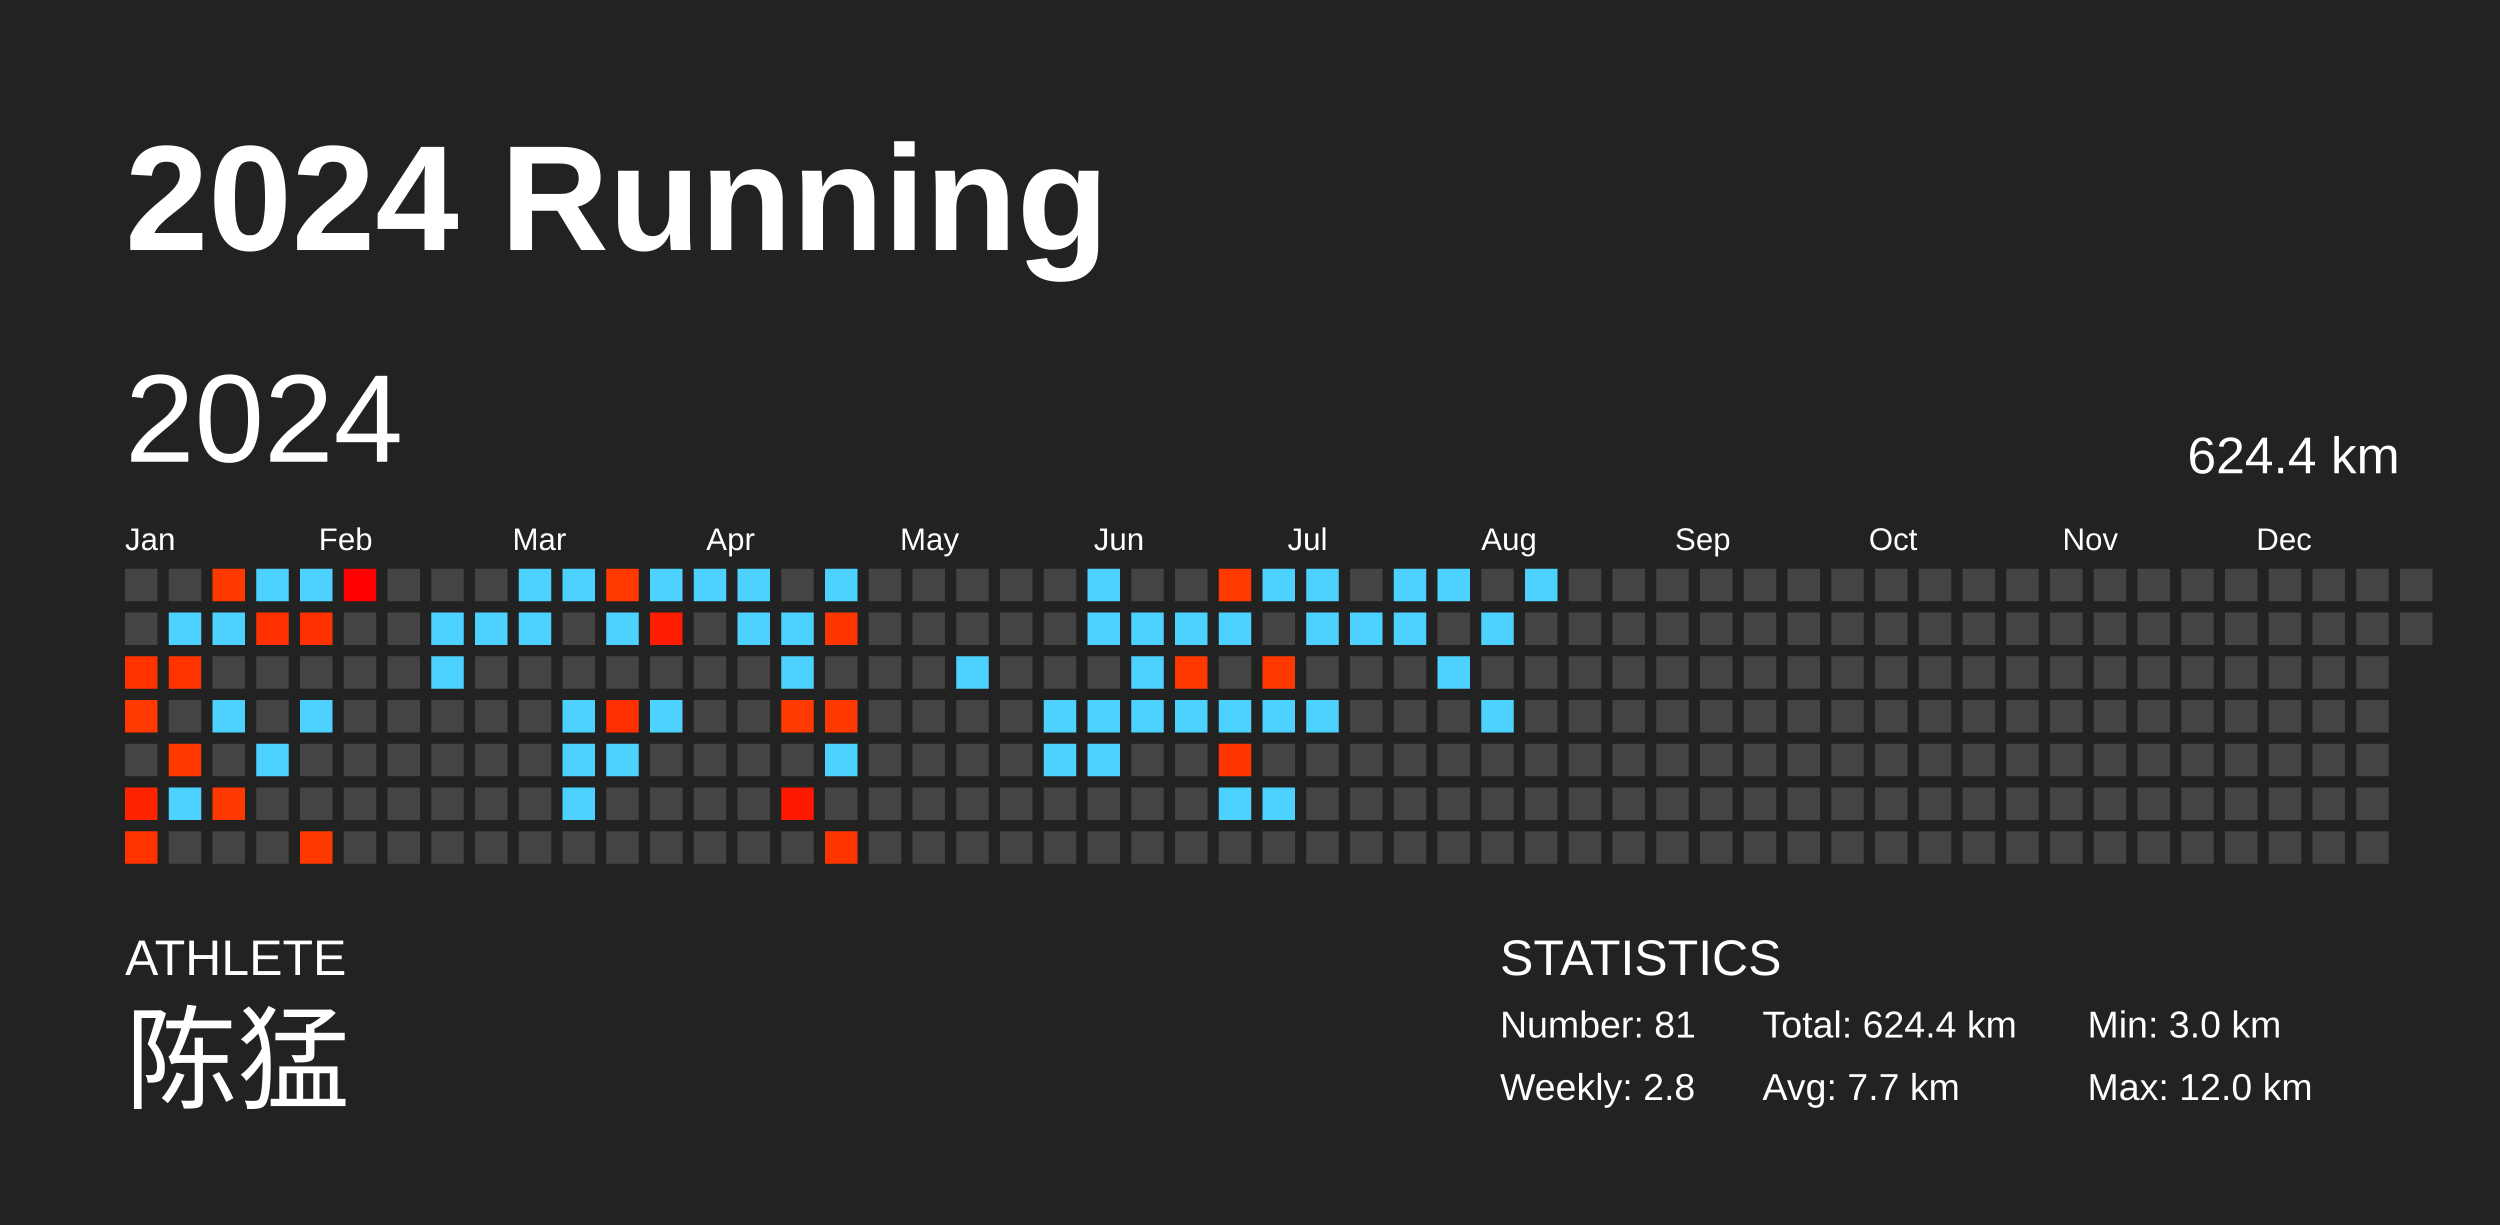
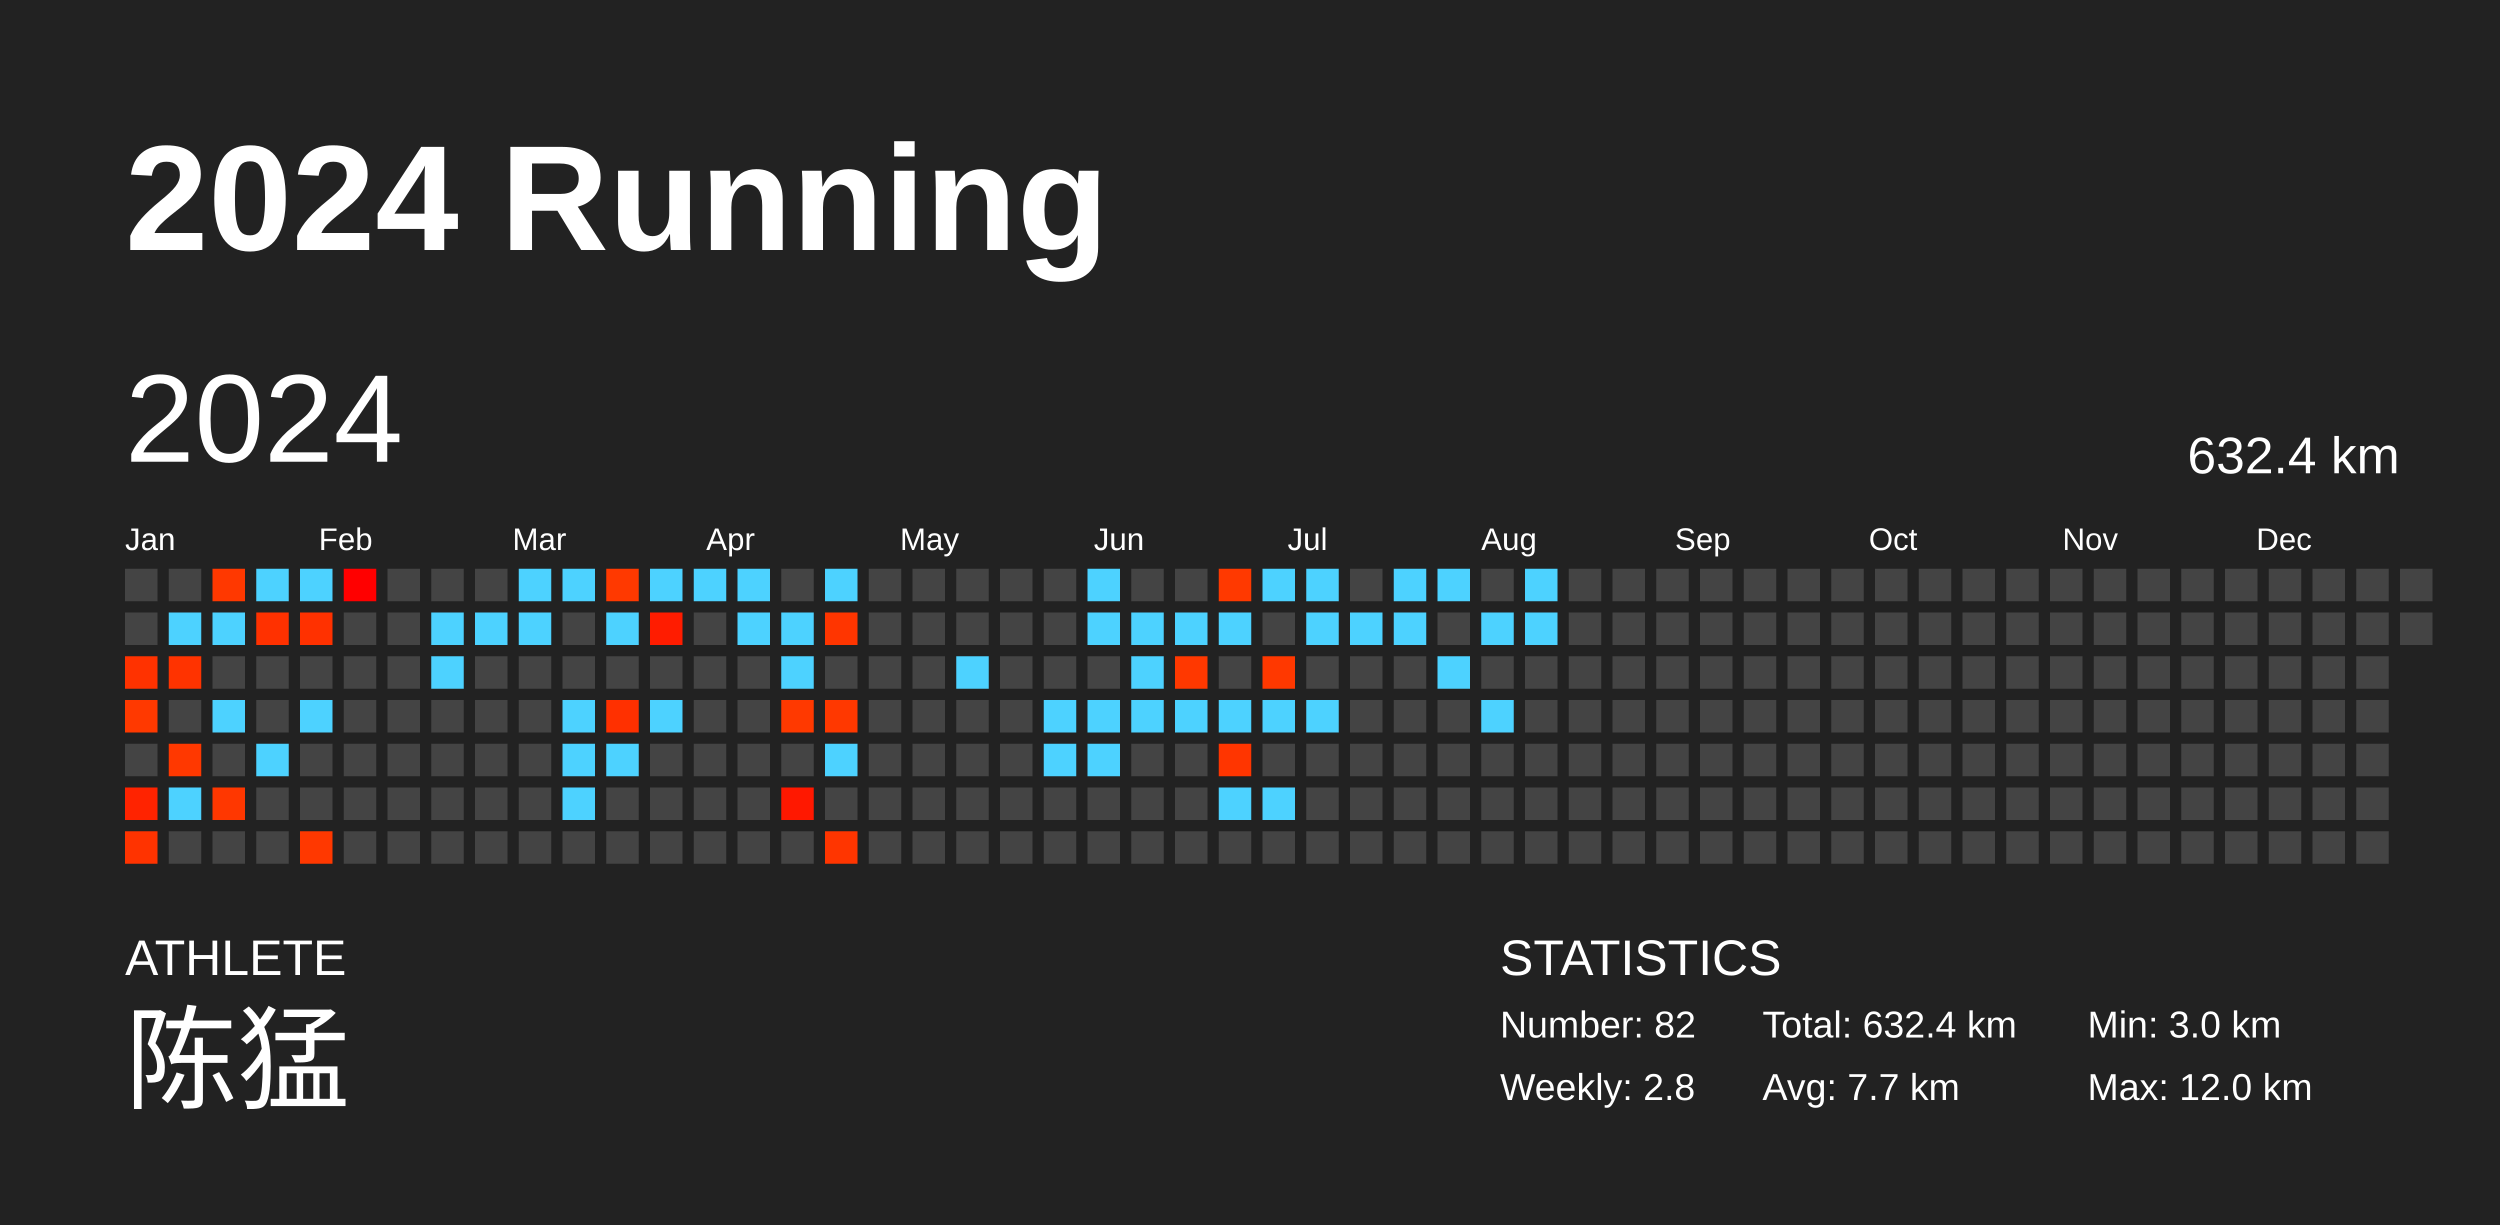
<svg xmlns="http://www.w3.org/2000/svg" baseProfile="full" height="98mm" version="1.1" viewBox="0,0,200,98" width="200mm">
  <defs />
  <rect fill="#222222" height="98" width="200" x="0" y="0" />
  <text fill="#FFFFFF" style="font-size:12px; font-family:Arial; font-weight:bold;" x="10" y="20">2024 Running</text>
  <text fill="#FFFFFF" style="font-size:4px; font-family:Arial" x="10" y="78">ATHLETE</text>
  <text fill="#FFFFFF" style="font-size:9px; font-family:Arial" x="10" y="88">陈猛</text>
  <text fill="#FFFFFF" style="font-size:4px; font-family:Arial" x="120" y="78">STATISTICS</text>
-   <text fill="#FFFFFF" style="font-size:3px; font-family:Arial" x="120" y="83">Number: 81</text>
+   <text fill="#FFFFFF" style="font-size:3px; font-family:Arial" x="120" y="83">Number: 82</text>
  <text fill="#FFFFFF" style="font-size:3px; font-family:Arial" x="120" y="88">Weekly: 2.8</text>
-   <text fill="#FFFFFF" style="font-size:3px; font-family:Arial" x="141" y="83">Total: 624.4 km</text>
+   <text fill="#FFFFFF" style="font-size:3px; font-family:Arial" x="141" y="83">Total: 632.4 km</text>
  <text fill="#FFFFFF" style="font-size:3px; font-family:Arial" x="141" y="88">Avg: 7.7 km</text>
  <text fill="#FFFFFF" style="font-size:3px; font-family:Arial" x="167" y="83">Min: 3.0 km</text>
  <text fill="#FFFFFF" style="font-size:3px; font-family:Arial" x="167" y="88">Max: 12.0 km</text>
  <text dominant-baseline="hanging" fill="#FFFFFF" style="font-size:10.0px; font-family:Arial;" x="10" y="30">2024</text>
-   <text dominant-baseline="hanging" fill="#FFFFFF" style="font-size:4.125px; font-family:Arial;" x="175" y="35">624.4 km</text>
+   <text dominant-baseline="hanging" fill="#FFFFFF" style="font-size:4.125px; font-family:Arial;" x="175" y="35">632.4 km</text>
  <text fill="#FFFFFF" style="font-size:2.5px; font-family:Arial" x="10.0" y="44">Jan</text>
  <text fill="#FFFFFF" style="font-size:2.5px; font-family:Arial" x="25.5" y="44">Feb</text>
  <text fill="#FFFFFF" style="font-size:2.5px; font-family:Arial" x="41.0" y="44">Mar</text>
  <text fill="#FFFFFF" style="font-size:2.5px; font-family:Arial" x="56.5" y="44">Apr</text>
  <text fill="#FFFFFF" style="font-size:2.5px; font-family:Arial" x="72.0" y="44">May</text>
  <text fill="#FFFFFF" style="font-size:2.5px; font-family:Arial" x="87.5" y="44">Jun</text>
  <text fill="#FFFFFF" style="font-size:2.5px; font-family:Arial" x="103.0" y="44">Jul</text>
  <text fill="#FFFFFF" style="font-size:2.5px; font-family:Arial" x="118.5" y="44">Aug</text>
  <text fill="#FFFFFF" style="font-size:2.5px; font-family:Arial" x="134.0" y="44">Sep</text>
  <text fill="#FFFFFF" style="font-size:2.5px; font-family:Arial" x="149.5" y="44">Oct</text>
  <text fill="#FFFFFF" style="font-size:2.5px; font-family:Arial" x="165.0" y="44">Nov</text>
  <text fill="#FFFFFF" style="font-size:2.5px; font-family:Arial" x="180.5" y="44">Dec</text>
  <rect fill="#444444" height="2.6" width="2.6" x="10.0" y="45.5" />
  <rect fill="#444444" height="2.6" width="2.6" x="10.0" y="49.0" />
  <rect fill="#ff3200" height="2.6" width="2.6" x="10.0" y="52.5" />
  <rect fill="#ff3900" height="2.6" width="2.6" x="10.0" y="56.0" />
  <rect fill="#444444" height="2.6" width="2.6" x="10.0" y="59.5" />
  <rect fill="#ff2300" height="2.6" width="2.6" x="10.0" y="63.0" />
  <rect fill="#ff3300" height="2.6" width="2.6" x="10.0" y="66.5" />
  <rect fill="#444444" height="2.6" width="2.6" x="13.5" y="45.5" />
  <rect fill="#4dd2ff" height="2.6" width="2.6" x="13.5" y="49.0" />
  <rect fill="#ff3300" height="2.6" width="2.6" x="13.5" y="52.5" />
  <rect fill="#444444" height="2.6" width="2.6" x="13.5" y="56.0" />
  <rect fill="#ff3800" height="2.6" width="2.6" x="13.5" y="59.5" />
  <rect fill="#4dd2ff" height="2.6" width="2.6" x="13.5" y="63.0" />
  <rect fill="#444444" height="2.6" width="2.6" x="13.5" y="66.5" />
  <rect fill="#ff3800" height="2.6" width="2.6" x="17.0" y="45.5" />
  <rect fill="#4dd2ff" height="2.6" width="2.6" x="17.0" y="49.0" />
  <rect fill="#444444" height="2.6" width="2.6" x="17.0" y="52.5" />
  <rect fill="#4dd2ff" height="2.6" width="2.6" x="17.0" y="56.0" />
  <rect fill="#444444" height="2.6" width="2.6" x="17.0" y="59.5" />
  <rect fill="#ff3700" height="2.6" width="2.6" x="17.0" y="63.0" />
  <rect fill="#444444" height="2.6" width="2.6" x="17.0" y="66.5" />
  <rect fill="#4dd2ff" height="2.6" width="2.6" x="20.5" y="45.5" />
  <rect fill="#ff3100" height="2.6" width="2.6" x="20.5" y="49.0" />
  <rect fill="#444444" height="2.6" width="2.6" x="20.5" y="52.5" />
  <rect fill="#444444" height="2.6" width="2.6" x="20.5" y="56.0" />
  <rect fill="#4dd2ff" height="2.6" width="2.6" x="20.5" y="59.5" />
  <rect fill="#444444" height="2.6" width="2.6" x="20.5" y="63.0" />
  <rect fill="#444444" height="2.6" width="2.6" x="20.5" y="66.5" />
  <rect fill="#4dd2ff" height="2.6" width="2.6" x="24.0" y="45.5" />
  <rect fill="#ff3100" height="2.6" width="2.6" x="24.0" y="49.0" />
  <rect fill="#444444" height="2.6" width="2.6" x="24.0" y="52.5" />
  <rect fill="#4dd2ff" height="2.6" width="2.6" x="24.0" y="56.0" />
  <rect fill="#444444" height="2.6" width="2.6" x="24.0" y="59.5" />
  <rect fill="#444444" height="2.6" width="2.6" x="24.0" y="63.0" />
  <rect fill="#ff3800" height="2.6" width="2.6" x="24.0" y="66.5" />
  <rect fill="#ff0000" height="2.6" width="2.6" x="27.5" y="45.5" />
  <rect fill="#444444" height="2.6" width="2.6" x="27.5" y="49.0" />
  <rect fill="#444444" height="2.6" width="2.6" x="27.5" y="52.5" />
  <rect fill="#444444" height="2.6" width="2.6" x="27.5" y="56.0" />
  <rect fill="#444444" height="2.6" width="2.6" x="27.5" y="59.5" />
  <rect fill="#444444" height="2.6" width="2.6" x="27.5" y="63.0" />
  <rect fill="#444444" height="2.6" width="2.6" x="27.5" y="66.5" />
  <rect fill="#444444" height="2.6" width="2.6" x="31.0" y="45.5" />
  <rect fill="#444444" height="2.6" width="2.6" x="31.0" y="49.0" />
  <rect fill="#444444" height="2.6" width="2.6" x="31.0" y="52.5" />
  <rect fill="#444444" height="2.6" width="2.6" x="31.0" y="56.0" />
  <rect fill="#444444" height="2.6" width="2.6" x="31.0" y="59.5" />
  <rect fill="#444444" height="2.6" width="2.6" x="31.0" y="63.0" />
  <rect fill="#444444" height="2.6" width="2.6" x="31.0" y="66.5" />
  <rect fill="#444444" height="2.6" width="2.6" x="34.5" y="45.5" />
  <rect fill="#4dd2ff" height="2.6" width="2.6" x="34.5" y="49.0" />
  <rect fill="#4dd2ff" height="2.6" width="2.6" x="34.5" y="52.5" />
  <rect fill="#444444" height="2.6" width="2.6" x="34.5" y="56.0" />
  <rect fill="#444444" height="2.6" width="2.6" x="34.5" y="59.5" />
  <rect fill="#444444" height="2.6" width="2.6" x="34.5" y="63.0" />
  <rect fill="#444444" height="2.6" width="2.6" x="34.5" y="66.5" />
  <rect fill="#444444" height="2.6" width="2.6" x="38.0" y="45.5" />
  <rect fill="#4dd2ff" height="2.6" width="2.6" x="38.0" y="49.0" />
  <rect fill="#444444" height="2.6" width="2.6" x="38.0" y="52.5" />
  <rect fill="#444444" height="2.6" width="2.6" x="38.0" y="56.0" />
  <rect fill="#444444" height="2.6" width="2.6" x="38.0" y="59.5" />
  <rect fill="#444444" height="2.6" width="2.6" x="38.0" y="63.0" />
  <rect fill="#444444" height="2.6" width="2.6" x="38.0" y="66.5" />
  <rect fill="#4dd2ff" height="2.6" width="2.6" x="41.5" y="45.5" />
  <rect fill="#4dd2ff" height="2.6" width="2.6" x="41.5" y="49.0" />
  <rect fill="#444444" height="2.6" width="2.6" x="41.5" y="52.5" />
  <rect fill="#444444" height="2.6" width="2.6" x="41.5" y="56.0" />
  <rect fill="#444444" height="2.6" width="2.6" x="41.5" y="59.5" />
  <rect fill="#444444" height="2.6" width="2.6" x="41.5" y="63.0" />
  <rect fill="#444444" height="2.6" width="2.6" x="41.5" y="66.5" />
  <rect fill="#4dd2ff" height="2.6" width="2.6" x="45.0" y="45.5" />
  <rect fill="#444444" height="2.6" width="2.6" x="45.0" y="49.0" />
  <rect fill="#444444" height="2.6" width="2.6" x="45.0" y="52.5" />
  <rect fill="#4dd2ff" height="2.6" width="2.6" x="45.0" y="56.0" />
  <rect fill="#4dd2ff" height="2.6" width="2.6" x="45.0" y="59.5" />
  <rect fill="#4dd2ff" height="2.6" width="2.6" x="45.0" y="63.0" />
  <rect fill="#444444" height="2.6" width="2.6" x="45.0" y="66.5" />
  <rect fill="#ff3900" height="2.6" width="2.6" x="48.5" y="45.5" />
  <rect fill="#4dd2ff" height="2.6" width="2.6" x="48.5" y="49.0" />
  <rect fill="#444444" height="2.6" width="2.6" x="48.5" y="52.5" />
  <rect fill="#ff3000" height="2.6" width="2.6" x="48.5" y="56.0" />
  <rect fill="#4dd2ff" height="2.6" width="2.6" x="48.5" y="59.5" />
  <rect fill="#444444" height="2.6" width="2.6" x="48.5" y="63.0" />
  <rect fill="#444444" height="2.6" width="2.6" x="48.5" y="66.5" />
  <rect fill="#4dd2ff" height="2.6" width="2.6" x="52.0" y="45.5" />
  <rect fill="#ff1c00" height="2.6" width="2.6" x="52.0" y="49.0" />
  <rect fill="#444444" height="2.6" width="2.6" x="52.0" y="52.5" />
  <rect fill="#4dd2ff" height="2.6" width="2.6" x="52.0" y="56.0" />
  <rect fill="#444444" height="2.6" width="2.6" x="52.0" y="59.5" />
  <rect fill="#444444" height="2.6" width="2.6" x="52.0" y="63.0" />
  <rect fill="#444444" height="2.6" width="2.6" x="52.0" y="66.5" />
  <rect fill="#4dd2ff" height="2.6" width="2.6" x="55.5" y="45.5" />
  <rect fill="#444444" height="2.6" width="2.6" x="55.5" y="49.0" />
  <rect fill="#444444" height="2.6" width="2.6" x="55.5" y="52.5" />
  <rect fill="#444444" height="2.6" width="2.6" x="55.5" y="56.0" />
  <rect fill="#444444" height="2.6" width="2.6" x="55.5" y="59.5" />
  <rect fill="#444444" height="2.6" width="2.6" x="55.5" y="63.0" />
  <rect fill="#444444" height="2.6" width="2.6" x="55.5" y="66.5" />
  <rect fill="#4dd2ff" height="2.6" width="2.6" x="59.0" y="45.5" />
  <rect fill="#4dd2ff" height="2.6" width="2.6" x="59.0" y="49.0" />
  <rect fill="#444444" height="2.6" width="2.6" x="59.0" y="52.5" />
  <rect fill="#444444" height="2.6" width="2.6" x="59.0" y="56.0" />
  <rect fill="#444444" height="2.6" width="2.6" x="59.0" y="59.5" />
  <rect fill="#444444" height="2.6" width="2.6" x="59.0" y="63.0" />
  <rect fill="#444444" height="2.6" width="2.6" x="59.0" y="66.5" />
  <rect fill="#444444" height="2.6" width="2.6" x="62.5" y="45.5" />
  <rect fill="#4dd2ff" height="2.6" width="2.6" x="62.5" y="49.0" />
  <rect fill="#4dd2ff" height="2.6" width="2.6" x="62.5" y="52.5" />
  <rect fill="#ff3900" height="2.6" width="2.6" x="62.5" y="56.0" />
  <rect fill="#444444" height="2.6" width="2.6" x="62.5" y="59.5" />
  <rect fill="#ff1800" height="2.6" width="2.6" x="62.5" y="63.0" />
  <rect fill="#444444" height="2.6" width="2.6" x="62.5" y="66.5" />
  <rect fill="#4dd2ff" height="2.6" width="2.6" x="66.0" y="45.5" />
  <rect fill="#ff3500" height="2.6" width="2.6" x="66.0" y="49.0" />
  <rect fill="#444444" height="2.6" width="2.6" x="66.0" y="52.5" />
  <rect fill="#ff3800" height="2.6" width="2.6" x="66.0" y="56.0" />
  <rect fill="#4dd2ff" height="2.6" width="2.6" x="66.0" y="59.5" />
  <rect fill="#444444" height="2.6" width="2.6" x="66.0" y="63.0" />
  <rect fill="#ff3500" height="2.6" width="2.6" x="66.0" y="66.5" />
  <rect fill="#444444" height="2.6" width="2.6" x="69.5" y="45.5" />
  <rect fill="#444444" height="2.6" width="2.6" x="69.5" y="49.0" />
  <rect fill="#444444" height="2.6" width="2.6" x="69.5" y="52.5" />
  <rect fill="#444444" height="2.6" width="2.6" x="69.5" y="56.0" />
  <rect fill="#444444" height="2.6" width="2.6" x="69.5" y="59.5" />
  <rect fill="#444444" height="2.6" width="2.6" x="69.5" y="63.0" />
  <rect fill="#444444" height="2.6" width="2.6" x="69.5" y="66.5" />
  <rect fill="#444444" height="2.6" width="2.6" x="73.0" y="45.5" />
  <rect fill="#444444" height="2.6" width="2.6" x="73.0" y="49.0" />
  <rect fill="#444444" height="2.6" width="2.6" x="73.0" y="52.5" />
  <rect fill="#444444" height="2.6" width="2.6" x="73.0" y="56.0" />
  <rect fill="#444444" height="2.6" width="2.6" x="73.0" y="59.5" />
  <rect fill="#444444" height="2.6" width="2.6" x="73.0" y="63.0" />
  <rect fill="#444444" height="2.6" width="2.6" x="73.0" y="66.5" />
  <rect fill="#444444" height="2.6" width="2.6" x="76.5" y="45.5" />
  <rect fill="#444444" height="2.6" width="2.6" x="76.5" y="49.0" />
  <rect fill="#4dd2ff" height="2.6" width="2.6" x="76.5" y="52.5" />
  <rect fill="#444444" height="2.6" width="2.6" x="76.5" y="56.0" />
  <rect fill="#444444" height="2.6" width="2.6" x="76.5" y="59.5" />
  <rect fill="#444444" height="2.6" width="2.6" x="76.5" y="63.0" />
  <rect fill="#444444" height="2.6" width="2.6" x="76.5" y="66.5" />
  <rect fill="#444444" height="2.6" width="2.6" x="80.0" y="45.5" />
  <rect fill="#444444" height="2.6" width="2.6" x="80.0" y="49.0" />
  <rect fill="#444444" height="2.6" width="2.6" x="80.0" y="52.5" />
  <rect fill="#444444" height="2.6" width="2.6" x="80.0" y="56.0" />
  <rect fill="#444444" height="2.6" width="2.6" x="80.0" y="59.5" />
  <rect fill="#444444" height="2.6" width="2.6" x="80.0" y="63.0" />
  <rect fill="#444444" height="2.6" width="2.6" x="80.0" y="66.5" />
  <rect fill="#444444" height="2.6" width="2.6" x="83.5" y="45.5" />
  <rect fill="#444444" height="2.6" width="2.6" x="83.5" y="49.0" />
  <rect fill="#444444" height="2.6" width="2.6" x="83.5" y="52.5" />
  <rect fill="#4dd2ff" height="2.6" width="2.6" x="83.5" y="56.0" />
  <rect fill="#4dd2ff" height="2.6" width="2.6" x="83.5" y="59.5" />
  <rect fill="#444444" height="2.6" width="2.6" x="83.5" y="63.0" />
  <rect fill="#444444" height="2.6" width="2.6" x="83.5" y="66.5" />
  <rect fill="#4dd2ff" height="2.6" width="2.6" x="87.0" y="45.5" />
  <rect fill="#4dd2ff" height="2.6" width="2.6" x="87.0" y="49.0" />
  <rect fill="#444444" height="2.6" width="2.6" x="87.0" y="52.5" />
  <rect fill="#4dd2ff" height="2.6" width="2.6" x="87.0" y="56.0" />
  <rect fill="#4dd2ff" height="2.6" width="2.6" x="87.0" y="59.5" />
  <rect fill="#444444" height="2.6" width="2.6" x="87.0" y="63.0" />
  <rect fill="#444444" height="2.6" width="2.6" x="87.0" y="66.5" />
  <rect fill="#444444" height="2.6" width="2.6" x="90.5" y="45.5" />
  <rect fill="#4dd2ff" height="2.6" width="2.6" x="90.5" y="49.0" />
  <rect fill="#4dd2ff" height="2.6" width="2.6" x="90.5" y="52.5" />
  <rect fill="#4dd2ff" height="2.6" width="2.6" x="90.5" y="56.0" />
  <rect fill="#444444" height="2.6" width="2.6" x="90.5" y="59.5" />
  <rect fill="#444444" height="2.6" width="2.6" x="90.5" y="63.0" />
  <rect fill="#444444" height="2.6" width="2.6" x="90.5" y="66.5" />
  <rect fill="#444444" height="2.6" width="2.6" x="94.0" y="45.5" />
  <rect fill="#4dd2ff" height="2.6" width="2.6" x="94.0" y="49.0" />
  <rect fill="#ff3800" height="2.6" width="2.6" x="94.0" y="52.5" />
  <rect fill="#4dd2ff" height="2.6" width="2.6" x="94.0" y="56.0" />
  <rect fill="#444444" height="2.6" width="2.6" x="94.0" y="59.5" />
  <rect fill="#444444" height="2.6" width="2.6" x="94.0" y="63.0" />
  <rect fill="#444444" height="2.6" width="2.6" x="94.0" y="66.5" />
  <rect fill="#ff3900" height="2.6" width="2.6" x="97.5" y="45.5" />
  <rect fill="#4dd2ff" height="2.6" width="2.6" x="97.5" y="49.0" />
  <rect fill="#444444" height="2.6" width="2.6" x="97.5" y="52.5" />
  <rect fill="#4dd2ff" height="2.6" width="2.6" x="97.5" y="56.0" />
  <rect fill="#ff3500" height="2.6" width="2.6" x="97.5" y="59.5" />
  <rect fill="#4dd2ff" height="2.6" width="2.6" x="97.5" y="63.0" />
  <rect fill="#444444" height="2.6" width="2.6" x="97.5" y="66.5" />
  <rect fill="#4dd2ff" height="2.6" width="2.6" x="101.0" y="45.5" />
  <rect fill="#444444" height="2.6" width="2.6" x="101.0" y="49.0" />
  <rect fill="#ff3800" height="2.6" width="2.6" x="101.0" y="52.5" />
  <rect fill="#4dd2ff" height="2.6" width="2.6" x="101.0" y="56.0" />
  <rect fill="#444444" height="2.6" width="2.6" x="101.0" y="59.5" />
  <rect fill="#4dd2ff" height="2.6" width="2.6" x="101.0" y="63.0" />
  <rect fill="#444444" height="2.6" width="2.6" x="101.0" y="66.5" />
  <rect fill="#4dd2ff" height="2.6" width="2.6" x="104.5" y="45.5" />
  <rect fill="#4dd2ff" height="2.6" width="2.6" x="104.5" y="49.0" />
  <rect fill="#444444" height="2.6" width="2.6" x="104.5" y="52.5" />
  <rect fill="#4dd2ff" height="2.6" width="2.6" x="104.5" y="56.0" />
  <rect fill="#444444" height="2.6" width="2.6" x="104.5" y="59.5" />
  <rect fill="#444444" height="2.6" width="2.6" x="104.5" y="63.0" />
  <rect fill="#444444" height="2.6" width="2.6" x="104.5" y="66.5" />
  <rect fill="#444444" height="2.6" width="2.6" x="108.0" y="45.5" />
  <rect fill="#4dd2ff" height="2.6" width="2.6" x="108.0" y="49.0" />
  <rect fill="#444444" height="2.6" width="2.6" x="108.0" y="52.5" />
  <rect fill="#444444" height="2.6" width="2.6" x="108.0" y="56.0" />
  <rect fill="#444444" height="2.6" width="2.6" x="108.0" y="59.5" />
  <rect fill="#444444" height="2.6" width="2.6" x="108.0" y="63.0" />
  <rect fill="#444444" height="2.6" width="2.6" x="108.0" y="66.5" />
  <rect fill="#4dd2ff" height="2.6" width="2.6" x="111.5" y="45.5" />
  <rect fill="#4dd2ff" height="2.6" width="2.6" x="111.5" y="49.0" />
  <rect fill="#444444" height="2.6" width="2.6" x="111.5" y="52.5" />
  <rect fill="#444444" height="2.6" width="2.6" x="111.5" y="56.0" />
  <rect fill="#444444" height="2.6" width="2.6" x="111.5" y="59.5" />
  <rect fill="#444444" height="2.6" width="2.6" x="111.5" y="63.0" />
  <rect fill="#444444" height="2.6" width="2.6" x="111.5" y="66.5" />
  <rect fill="#4dd2ff" height="2.6" width="2.6" x="115.0" y="45.5" />
  <rect fill="#444444" height="2.6" width="2.6" x="115.0" y="49.0" />
  <rect fill="#4dd2ff" height="2.6" width="2.6" x="115.0" y="52.5" />
  <rect fill="#444444" height="2.6" width="2.6" x="115.0" y="56.0" />
  <rect fill="#444444" height="2.6" width="2.6" x="115.0" y="59.5" />
  <rect fill="#444444" height="2.6" width="2.6" x="115.0" y="63.0" />
  <rect fill="#444444" height="2.6" width="2.6" x="115.0" y="66.5" />
  <rect fill="#444444" height="2.6" width="2.6" x="118.5" y="45.5" />
  <rect fill="#4dd2ff" height="2.6" width="2.6" x="118.5" y="49.0" />
  <rect fill="#444444" height="2.6" width="2.6" x="118.5" y="52.5" />
  <rect fill="#4dd2ff" height="2.6" width="2.6" x="118.5" y="56.0" />
  <rect fill="#444444" height="2.6" width="2.6" x="118.5" y="59.5" />
  <rect fill="#444444" height="2.6" width="2.6" x="118.5" y="63.0" />
  <rect fill="#444444" height="2.6" width="2.6" x="118.5" y="66.5" />
  <rect fill="#4dd2ff" height="2.6" width="2.6" x="122.0" y="45.5" />
-   <rect fill="#444444" height="2.6" width="2.6" x="122.0" y="49.0" />
+   <rect fill="#4dd2ff" height="2.6" width="2.6" x="122.0" y="49.0" />
  <rect fill="#444444" height="2.6" width="2.6" x="122.0" y="52.5" />
  <rect fill="#444444" height="2.6" width="2.6" x="122.0" y="56.0" />
  <rect fill="#444444" height="2.6" width="2.6" x="122.0" y="59.5" />
  <rect fill="#444444" height="2.6" width="2.6" x="122.0" y="63.0" />
  <rect fill="#444444" height="2.6" width="2.6" x="122.0" y="66.5" />
  <rect fill="#444444" height="2.6" width="2.6" x="125.5" y="45.5" />
  <rect fill="#444444" height="2.6" width="2.6" x="125.5" y="49.0" />
  <rect fill="#444444" height="2.6" width="2.6" x="125.5" y="52.5" />
  <rect fill="#444444" height="2.6" width="2.6" x="125.5" y="56.0" />
  <rect fill="#444444" height="2.6" width="2.6" x="125.5" y="59.5" />
  <rect fill="#444444" height="2.6" width="2.6" x="125.5" y="63.0" />
  <rect fill="#444444" height="2.6" width="2.6" x="125.5" y="66.5" />
  <rect fill="#444444" height="2.6" width="2.6" x="129.0" y="45.5" />
  <rect fill="#444444" height="2.6" width="2.6" x="129.0" y="49.0" />
  <rect fill="#444444" height="2.6" width="2.6" x="129.0" y="52.5" />
  <rect fill="#444444" height="2.6" width="2.6" x="129.0" y="56.0" />
  <rect fill="#444444" height="2.6" width="2.6" x="129.0" y="59.5" />
  <rect fill="#444444" height="2.6" width="2.6" x="129.0" y="63.0" />
  <rect fill="#444444" height="2.6" width="2.6" x="129.0" y="66.5" />
  <rect fill="#444444" height="2.6" width="2.6" x="132.5" y="45.5" />
  <rect fill="#444444" height="2.6" width="2.6" x="132.5" y="49.0" />
  <rect fill="#444444" height="2.6" width="2.6" x="132.5" y="52.5" />
  <rect fill="#444444" height="2.6" width="2.6" x="132.5" y="56.0" />
  <rect fill="#444444" height="2.6" width="2.6" x="132.5" y="59.5" />
  <rect fill="#444444" height="2.6" width="2.6" x="132.5" y="63.0" />
  <rect fill="#444444" height="2.6" width="2.6" x="132.5" y="66.5" />
  <rect fill="#444444" height="2.6" width="2.6" x="136.0" y="45.5" />
  <rect fill="#444444" height="2.6" width="2.6" x="136.0" y="49.0" />
  <rect fill="#444444" height="2.6" width="2.6" x="136.0" y="52.5" />
  <rect fill="#444444" height="2.6" width="2.6" x="136.0" y="56.0" />
  <rect fill="#444444" height="2.6" width="2.6" x="136.0" y="59.5" />
  <rect fill="#444444" height="2.6" width="2.6" x="136.0" y="63.0" />
  <rect fill="#444444" height="2.6" width="2.6" x="136.0" y="66.5" />
  <rect fill="#444444" height="2.6" width="2.6" x="139.5" y="45.5" />
  <rect fill="#444444" height="2.6" width="2.6" x="139.5" y="49.0" />
  <rect fill="#444444" height="2.6" width="2.6" x="139.5" y="52.5" />
  <rect fill="#444444" height="2.6" width="2.6" x="139.5" y="56.0" />
  <rect fill="#444444" height="2.6" width="2.6" x="139.5" y="59.5" />
  <rect fill="#444444" height="2.6" width="2.6" x="139.5" y="63.0" />
  <rect fill="#444444" height="2.6" width="2.6" x="139.5" y="66.5" />
  <rect fill="#444444" height="2.6" width="2.6" x="143.0" y="45.5" />
  <rect fill="#444444" height="2.6" width="2.6" x="143.0" y="49.0" />
  <rect fill="#444444" height="2.6" width="2.6" x="143.0" y="52.5" />
  <rect fill="#444444" height="2.6" width="2.6" x="143.0" y="56.0" />
  <rect fill="#444444" height="2.6" width="2.6" x="143.0" y="59.5" />
  <rect fill="#444444" height="2.6" width="2.6" x="143.0" y="63.0" />
  <rect fill="#444444" height="2.6" width="2.6" x="143.0" y="66.5" />
  <rect fill="#444444" height="2.6" width="2.6" x="146.5" y="45.5" />
  <rect fill="#444444" height="2.6" width="2.6" x="146.5" y="49.0" />
  <rect fill="#444444" height="2.6" width="2.6" x="146.5" y="52.5" />
  <rect fill="#444444" height="2.6" width="2.6" x="146.5" y="56.0" />
  <rect fill="#444444" height="2.6" width="2.6" x="146.5" y="59.5" />
  <rect fill="#444444" height="2.6" width="2.6" x="146.5" y="63.0" />
  <rect fill="#444444" height="2.6" width="2.6" x="146.5" y="66.5" />
  <rect fill="#444444" height="2.6" width="2.6" x="150.0" y="45.5" />
  <rect fill="#444444" height="2.6" width="2.6" x="150.0" y="49.0" />
  <rect fill="#444444" height="2.6" width="2.6" x="150.0" y="52.5" />
  <rect fill="#444444" height="2.6" width="2.6" x="150.0" y="56.0" />
  <rect fill="#444444" height="2.6" width="2.6" x="150.0" y="59.5" />
  <rect fill="#444444" height="2.6" width="2.6" x="150.0" y="63.0" />
  <rect fill="#444444" height="2.6" width="2.6" x="150.0" y="66.5" />
  <rect fill="#444444" height="2.6" width="2.6" x="153.5" y="45.5" />
  <rect fill="#444444" height="2.6" width="2.6" x="153.5" y="49.0" />
  <rect fill="#444444" height="2.6" width="2.6" x="153.5" y="52.5" />
  <rect fill="#444444" height="2.6" width="2.6" x="153.5" y="56.0" />
  <rect fill="#444444" height="2.6" width="2.6" x="153.5" y="59.5" />
  <rect fill="#444444" height="2.6" width="2.6" x="153.5" y="63.0" />
  <rect fill="#444444" height="2.6" width="2.6" x="153.5" y="66.5" />
  <rect fill="#444444" height="2.6" width="2.6" x="157.0" y="45.5" />
  <rect fill="#444444" height="2.6" width="2.6" x="157.0" y="49.0" />
  <rect fill="#444444" height="2.6" width="2.6" x="157.0" y="52.5" />
  <rect fill="#444444" height="2.6" width="2.6" x="157.0" y="56.0" />
  <rect fill="#444444" height="2.6" width="2.6" x="157.0" y="59.5" />
  <rect fill="#444444" height="2.6" width="2.6" x="157.0" y="63.0" />
  <rect fill="#444444" height="2.6" width="2.6" x="157.0" y="66.5" />
  <rect fill="#444444" height="2.6" width="2.6" x="160.5" y="45.5" />
  <rect fill="#444444" height="2.6" width="2.6" x="160.5" y="49.0" />
  <rect fill="#444444" height="2.6" width="2.6" x="160.5" y="52.5" />
  <rect fill="#444444" height="2.6" width="2.6" x="160.5" y="56.0" />
  <rect fill="#444444" height="2.6" width="2.6" x="160.5" y="59.5" />
  <rect fill="#444444" height="2.6" width="2.6" x="160.5" y="63.0" />
  <rect fill="#444444" height="2.6" width="2.6" x="160.5" y="66.5" />
  <rect fill="#444444" height="2.6" width="2.6" x="164.0" y="45.5" />
  <rect fill="#444444" height="2.6" width="2.6" x="164.0" y="49.0" />
  <rect fill="#444444" height="2.6" width="2.6" x="164.0" y="52.5" />
  <rect fill="#444444" height="2.6" width="2.6" x="164.0" y="56.0" />
  <rect fill="#444444" height="2.6" width="2.6" x="164.0" y="59.5" />
  <rect fill="#444444" height="2.6" width="2.6" x="164.0" y="63.0" />
  <rect fill="#444444" height="2.6" width="2.6" x="164.0" y="66.5" />
  <rect fill="#444444" height="2.6" width="2.6" x="167.5" y="45.5" />
  <rect fill="#444444" height="2.6" width="2.6" x="167.5" y="49.0" />
  <rect fill="#444444" height="2.6" width="2.6" x="167.5" y="52.5" />
  <rect fill="#444444" height="2.6" width="2.6" x="167.5" y="56.0" />
  <rect fill="#444444" height="2.6" width="2.6" x="167.5" y="59.5" />
  <rect fill="#444444" height="2.6" width="2.6" x="167.5" y="63.0" />
  <rect fill="#444444" height="2.6" width="2.6" x="167.5" y="66.5" />
  <rect fill="#444444" height="2.6" width="2.6" x="171.0" y="45.5" />
  <rect fill="#444444" height="2.6" width="2.6" x="171.0" y="49.0" />
  <rect fill="#444444" height="2.6" width="2.6" x="171.0" y="52.5" />
  <rect fill="#444444" height="2.6" width="2.6" x="171.0" y="56.0" />
  <rect fill="#444444" height="2.6" width="2.6" x="171.0" y="59.5" />
  <rect fill="#444444" height="2.6" width="2.6" x="171.0" y="63.0" />
  <rect fill="#444444" height="2.6" width="2.6" x="171.0" y="66.5" />
  <rect fill="#444444" height="2.6" width="2.6" x="174.5" y="45.5" />
  <rect fill="#444444" height="2.6" width="2.6" x="174.5" y="49.0" />
  <rect fill="#444444" height="2.6" width="2.6" x="174.5" y="52.5" />
  <rect fill="#444444" height="2.6" width="2.6" x="174.5" y="56.0" />
  <rect fill="#444444" height="2.6" width="2.6" x="174.5" y="59.5" />
  <rect fill="#444444" height="2.6" width="2.6" x="174.5" y="63.0" />
  <rect fill="#444444" height="2.6" width="2.6" x="174.5" y="66.5" />
  <rect fill="#444444" height="2.6" width="2.6" x="178.0" y="45.5" />
  <rect fill="#444444" height="2.6" width="2.6" x="178.0" y="49.0" />
  <rect fill="#444444" height="2.6" width="2.6" x="178.0" y="52.5" />
  <rect fill="#444444" height="2.6" width="2.6" x="178.0" y="56.0" />
  <rect fill="#444444" height="2.6" width="2.6" x="178.0" y="59.5" />
  <rect fill="#444444" height="2.6" width="2.6" x="178.0" y="63.0" />
  <rect fill="#444444" height="2.6" width="2.6" x="178.0" y="66.5" />
  <rect fill="#444444" height="2.6" width="2.6" x="181.5" y="45.5" />
  <rect fill="#444444" height="2.6" width="2.6" x="181.5" y="49.0" />
  <rect fill="#444444" height="2.6" width="2.6" x="181.5" y="52.5" />
  <rect fill="#444444" height="2.6" width="2.6" x="181.5" y="56.0" />
  <rect fill="#444444" height="2.6" width="2.6" x="181.5" y="59.5" />
  <rect fill="#444444" height="2.6" width="2.6" x="181.5" y="63.0" />
  <rect fill="#444444" height="2.6" width="2.6" x="181.5" y="66.5" />
  <rect fill="#444444" height="2.6" width="2.6" x="185.0" y="45.5" />
  <rect fill="#444444" height="2.6" width="2.6" x="185.0" y="49.0" />
  <rect fill="#444444" height="2.6" width="2.6" x="185.0" y="52.5" />
  <rect fill="#444444" height="2.6" width="2.6" x="185.0" y="56.0" />
  <rect fill="#444444" height="2.6" width="2.6" x="185.0" y="59.5" />
  <rect fill="#444444" height="2.6" width="2.6" x="185.0" y="63.0" />
  <rect fill="#444444" height="2.6" width="2.6" x="185.0" y="66.5" />
  <rect fill="#444444" height="2.6" width="2.6" x="188.5" y="45.5" />
  <rect fill="#444444" height="2.6" width="2.6" x="188.5" y="49.0" />
  <rect fill="#444444" height="2.6" width="2.6" x="188.5" y="52.5" />
  <rect fill="#444444" height="2.6" width="2.6" x="188.5" y="56.0" />
  <rect fill="#444444" height="2.6" width="2.6" x="188.5" y="59.5" />
  <rect fill="#444444" height="2.6" width="2.6" x="188.5" y="63.0" />
  <rect fill="#444444" height="2.6" width="2.6" x="188.5" y="66.5" />
  <rect fill="#444444" height="2.6" width="2.6" x="192.0" y="45.5" />
  <rect fill="#444444" height="2.6" width="2.6" x="192.0" y="49.0" />
</svg>
